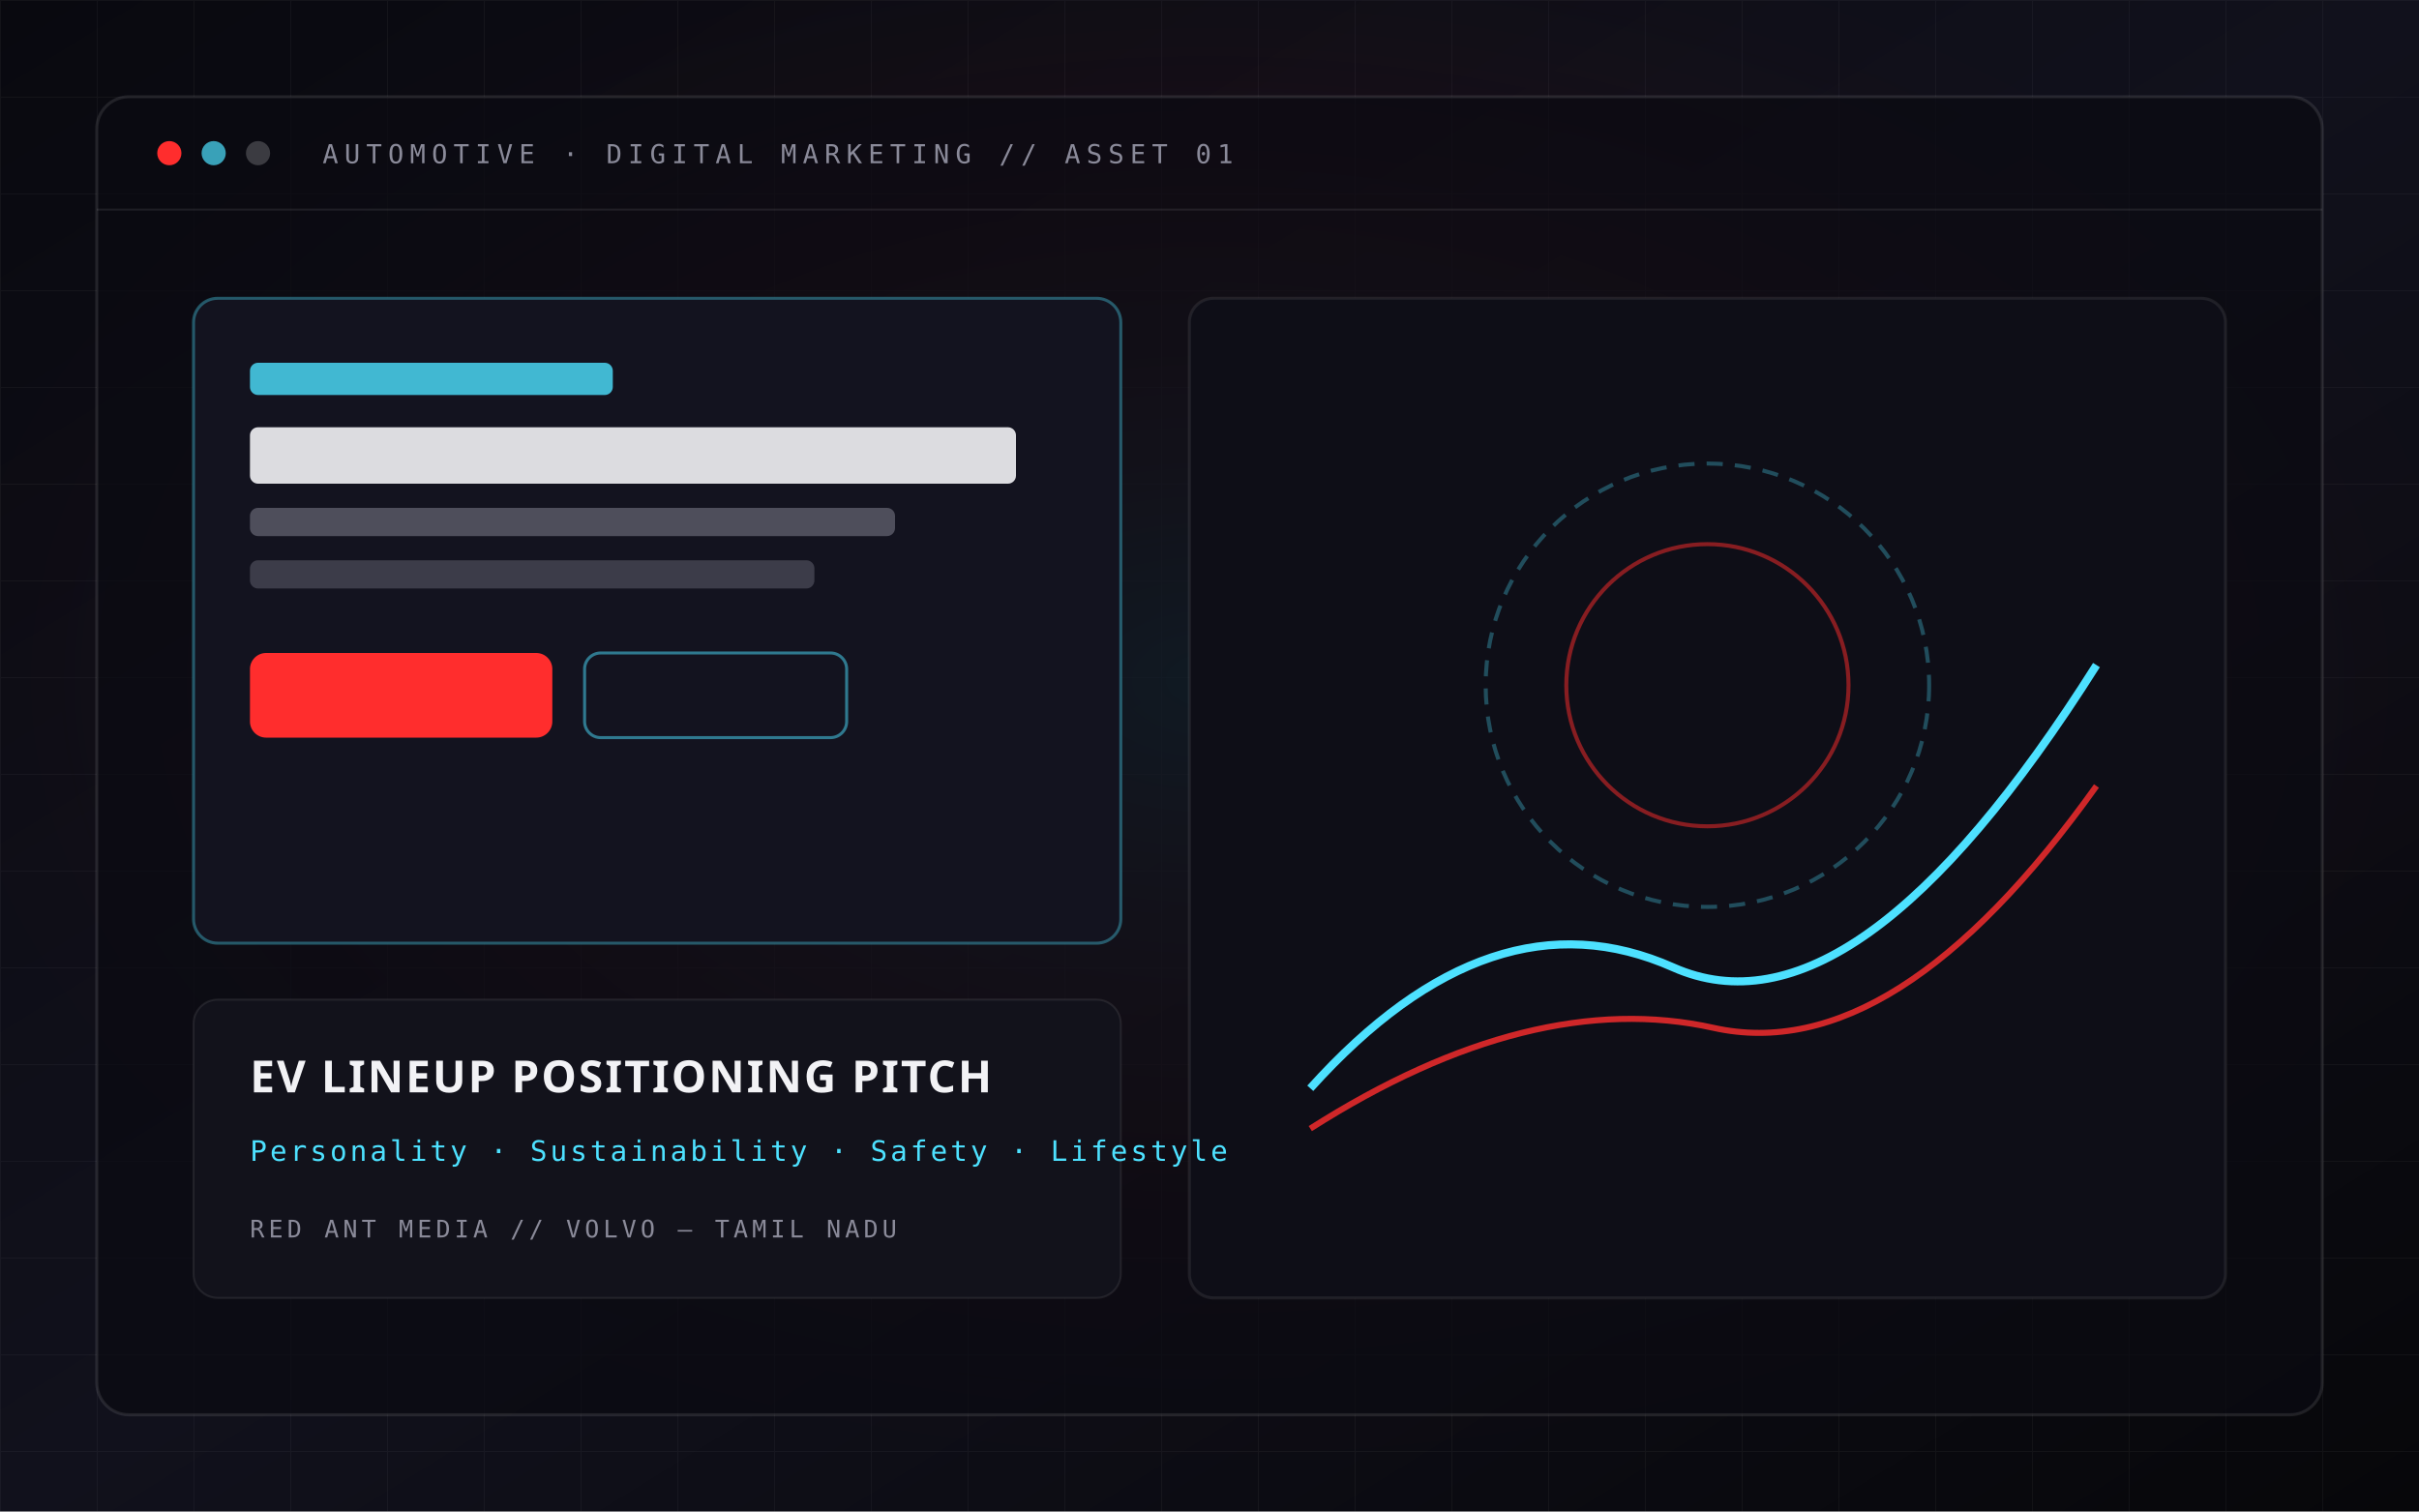
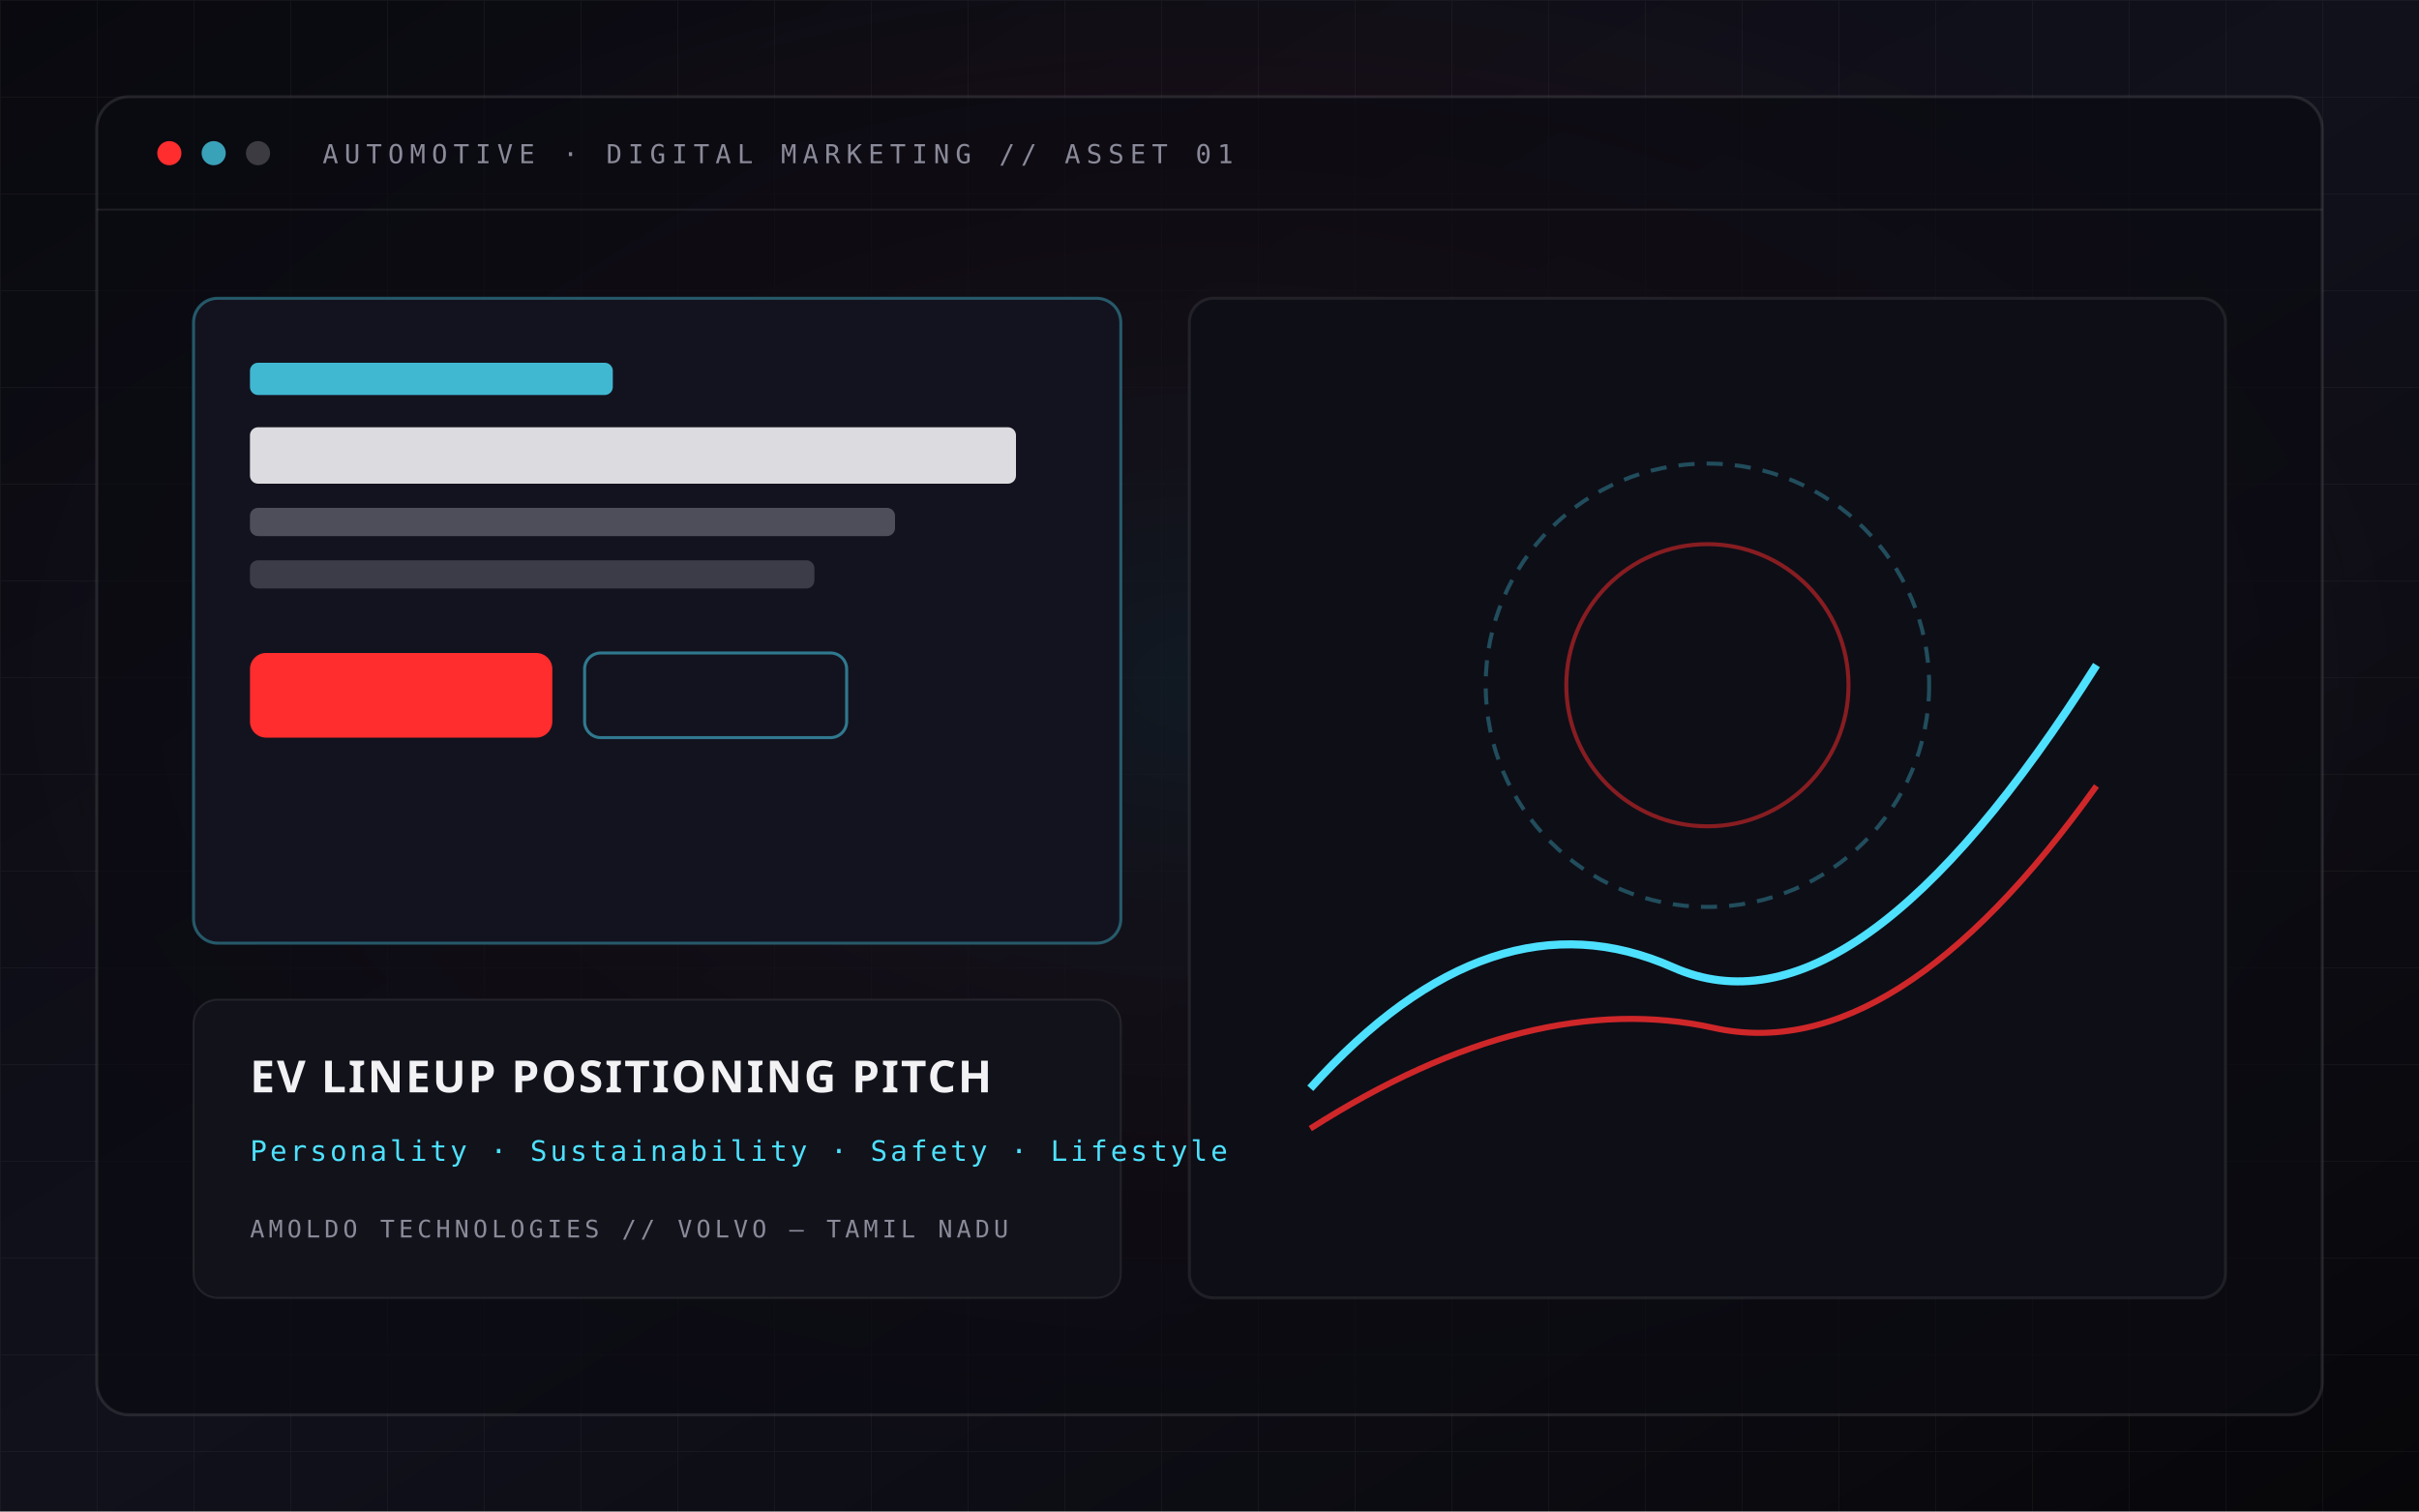
<svg xmlns="http://www.w3.org/2000/svg" viewBox="0 0 1200 750" width="1200" height="750">
  <defs>
    <linearGradient id="bg-0" x1="0" y1="0" x2="1" y2="1">
      <stop offset="0%" stop-color="#09090F" />
      <stop offset="50%" stop-color="#11111C" />
      <stop offset="100%" stop-color="#07070A" />
    </linearGradient>
    <radialGradient id="glow-0" cx="50%" cy="45%" r="55%">
      <stop offset="0%" stop-color="#4DE1FF" stop-opacity="0.22" />
      <stop offset="60%" stop-color="#FF2D2D" stop-opacity="0.06" />
      <stop offset="100%" stop-color="#07070A" stop-opacity="0" />
    </radialGradient>
    <pattern id="grid-0" width="48" height="48" patternUnits="userSpaceOnUse">
      <path d="M 48 0 L 0 0 0 48" fill="none" stroke="#ffffff" stroke-opacity="0.04" stroke-width="1" />
    </pattern>
  </defs>
  <rect width="1200" height="750" fill="url(#bg-0)" />
  <rect width="1200" height="750" fill="url(#grid-0)" />
  <rect width="1200" height="750" fill="url(#glow-0)" />
  <rect x="48" y="48" width="1104" height="654" rx="16" fill="#0B0B12" fill-opacity="0.7" stroke="#ffffff" stroke-opacity="0.1" stroke-width="1.5" />
  <line x1="48" y1="104" x2="1152" y2="104" stroke="#ffffff" stroke-opacity="0.08" stroke-width="1" />
  <circle cx="84" cy="76" r="6" fill="#FF2D2D" />
  <circle cx="106" cy="76" r="6" fill="#4DE1FF" fill-opacity="0.7" />
  <circle cx="128" cy="76" r="6" fill="#ffffff" fill-opacity="0.2" />
  <text x="160" y="81" fill="#8A8A99" font-family="monospace" font-size="13" letter-spacing="3">AUTOMOTIVE · DIGITAL MARKETING // ASSET 01</text>
  <rect x="96" y="148" width="460" height="320" rx="12" fill="#13131F" stroke="#4DE1FF" stroke-opacity="0.35" stroke-width="1.5" />
  <rect x="124" y="180" width="180" height="16" rx="4" fill="#4DE1FF" fill-opacity="0.8" />
  <rect x="124" y="212" width="380" height="28" rx="4" fill="#F2F2F5" fill-opacity="0.9" />
  <rect x="124" y="252" width="320" height="14" rx="4" fill="#8A8A99" fill-opacity="0.5" />
  <rect x="124" y="278" width="280" height="14" rx="4" fill="#8A8A99" fill-opacity="0.35" />
  <rect x="124" y="324" width="150" height="42" rx="8" fill="#FF2D2D" />
  <rect x="290" y="324" width="130" height="42" rx="8" fill="none" stroke="#4DE1FF" stroke-opacity="0.5" stroke-width="1.5" />
  <rect x="590" y="148" width="514" height="496" rx="12" fill="#0E0E17" stroke="#ffffff" stroke-opacity="0.08" stroke-width="1.5" />
  <circle cx="847" cy="340" r="110" fill="none" stroke="#4DE1FF" stroke-opacity="0.3" stroke-width="2" stroke-dasharray="8 6" />
  <circle cx="847" cy="340" r="70" fill="none" stroke="#FF2D2D" stroke-opacity="0.5" stroke-width="2" />
  <path d="M 650 540 Q 740 440 830 480 T 1040 330" fill="none" stroke="#4DE1FF" stroke-width="4" />
  <path d="M 650 560 Q 760 490 850 510 T 1040 390" fill="none" stroke="#FF2D2D" stroke-width="3" stroke-opacity="0.8" />
  <rect x="96" y="496" width="460" height="148" rx="12" fill="#12121B" stroke="#ffffff" stroke-opacity="0.08" stroke-width="1" />
  <text x="124" y="542" fill="#F2F2F5" font-family="system-ui, sans-serif" font-weight="700" font-size="22" letter-spacing="1">EV LINEUP POSITIONING PITCH</text>
  <text x="124" y="576" fill="#4DE1FF" font-family="monospace" font-size="14" letter-spacing="1.5">Personality · Sustainability · Safety · Lifestyle</text>
-   <text x="124" y="614" fill="#8A8A99" font-family="monospace" font-size="12" letter-spacing="2">RED ANT MEDIA // VOLVO — TAMIL NADU</text>
+   <text x="124" y="614" fill="#8A8A99" font-family="monospace" font-size="12" letter-spacing="2">AMOLDO TECHNOLOGIES // VOLVO — TAMIL NADU</text>
</svg>
